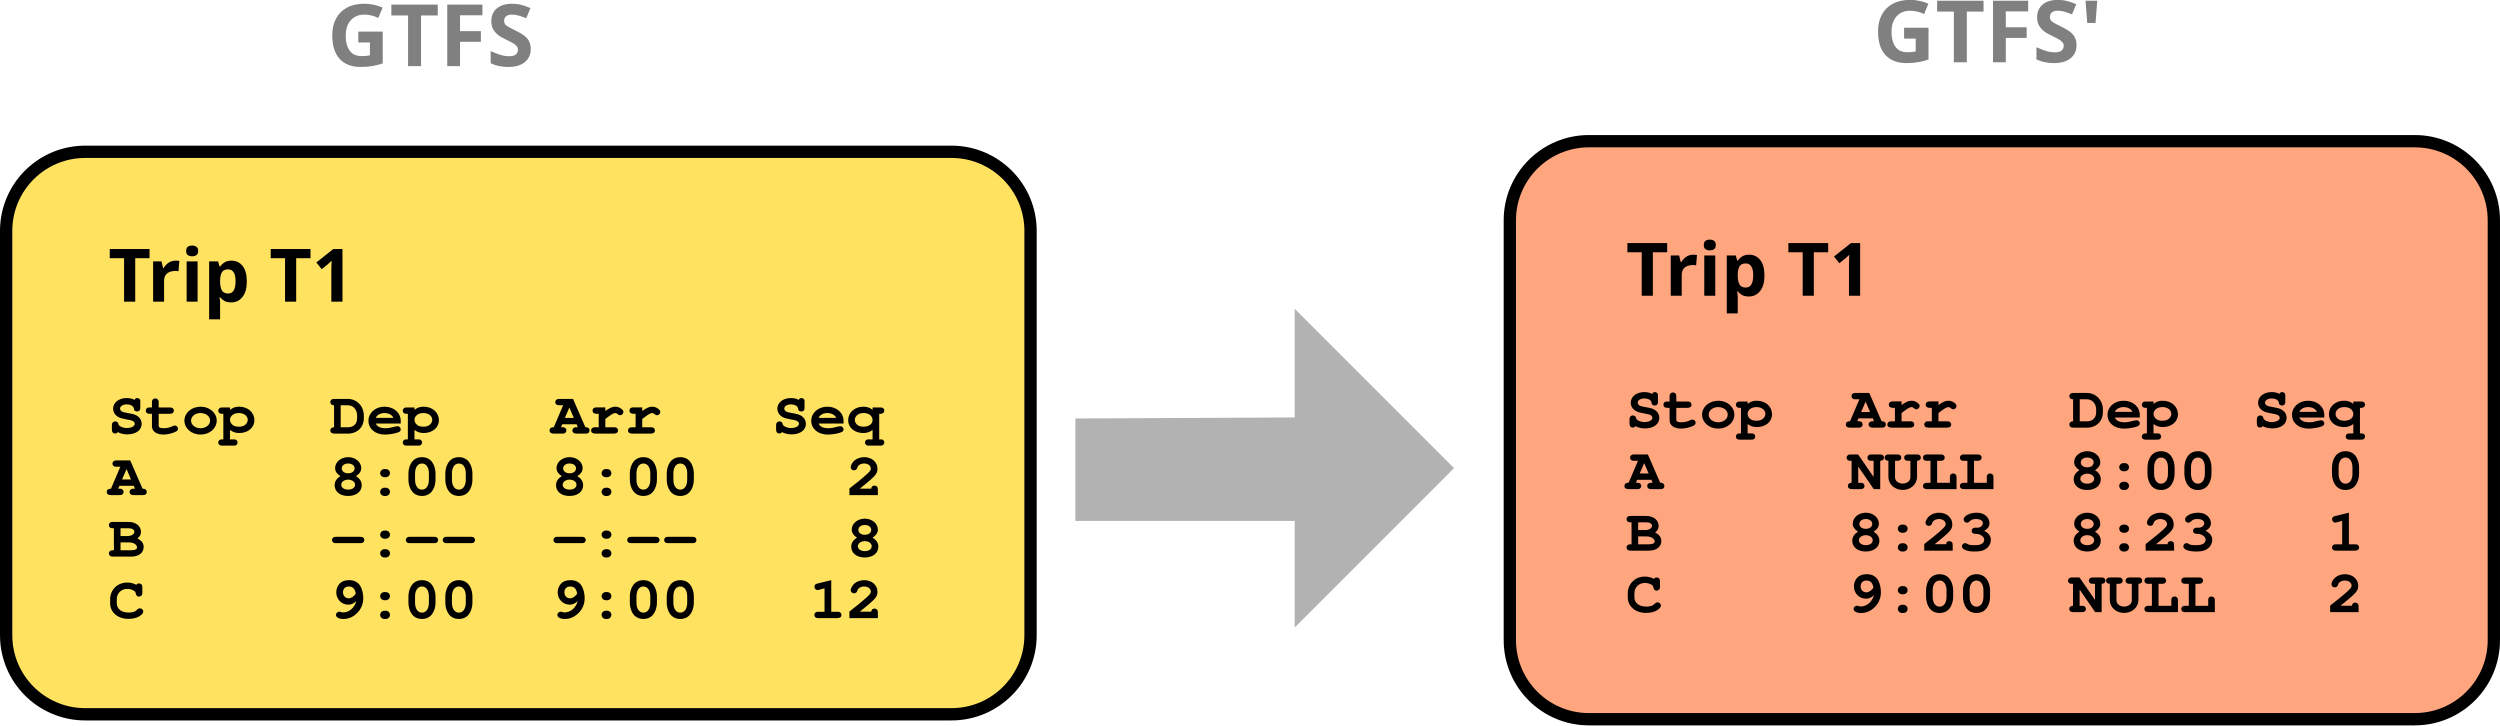
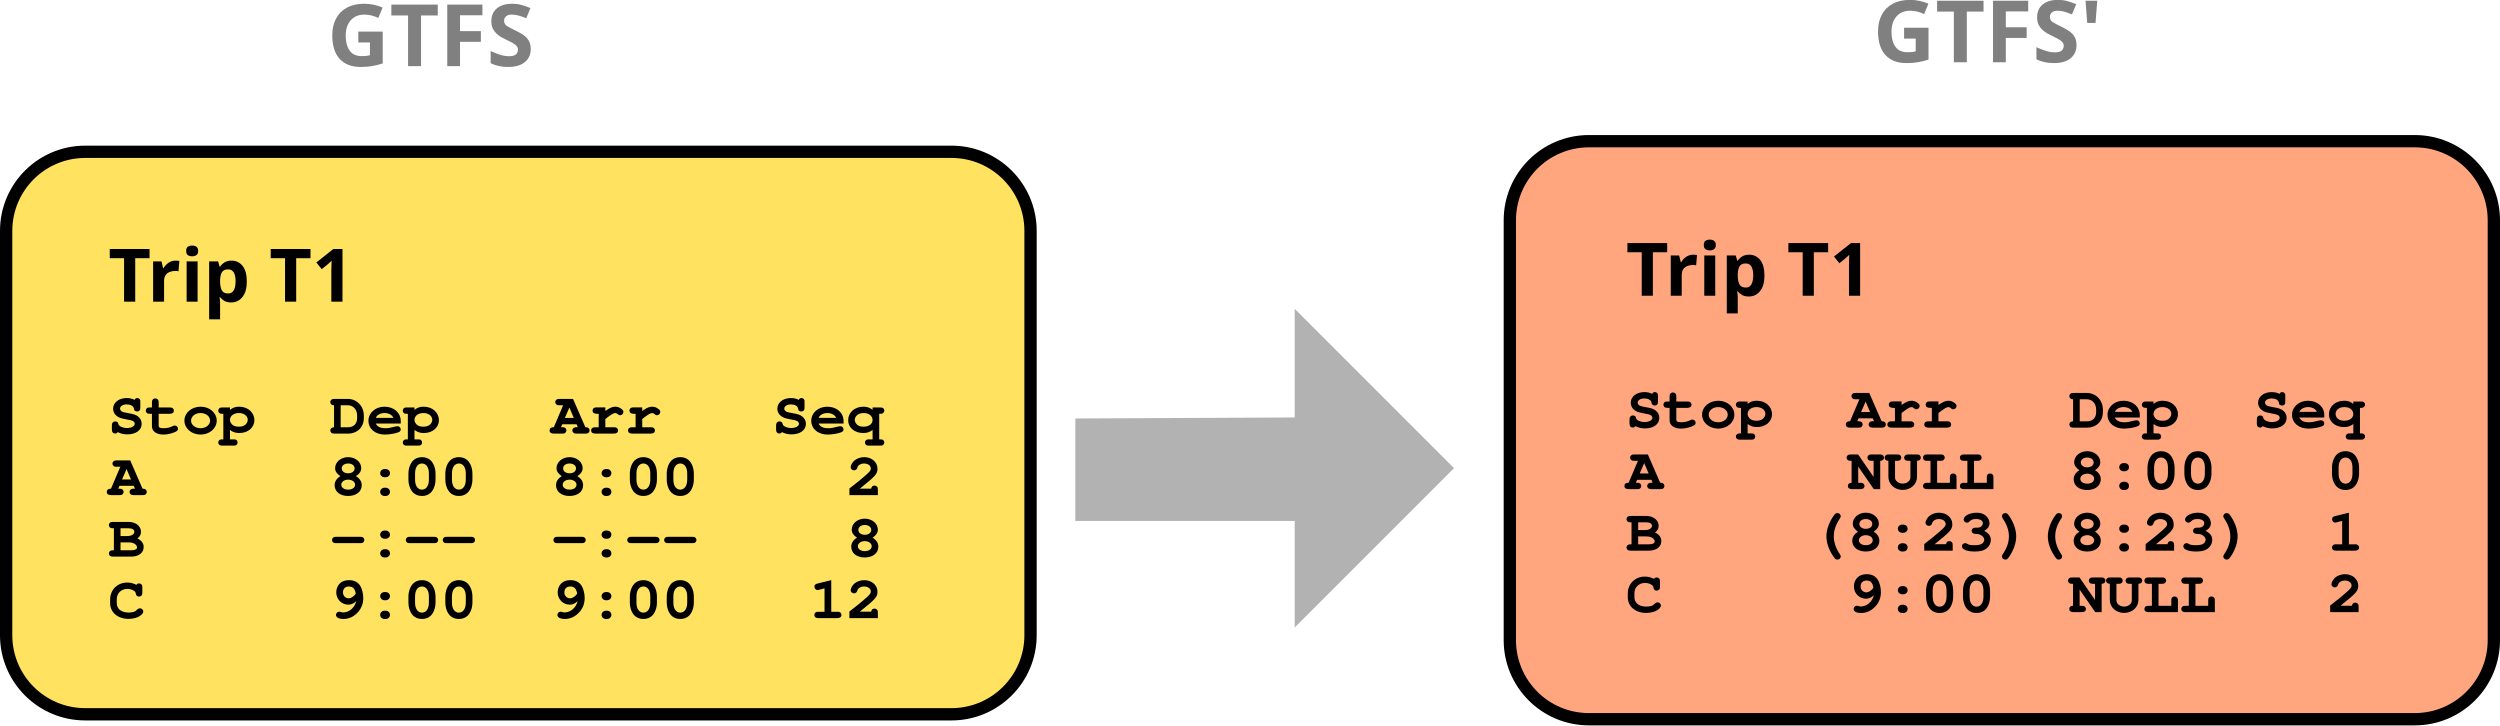
<svg xmlns="http://www.w3.org/2000/svg" width="406.488" height="117.942" id="svg3389" version="1.1">
  <defs id="defs3391">
    <marker orient="auto" refY="0" refX="0" id="Arrow1Mstart" style="overflow:visible">
      <path id="path6216" d="M 0,0 5,-5 -12.5,0 5,5 0,0 z" style="fill-rule:evenodd;stroke:#000000;stroke-width:1pt" transform="matrix(0.4,0,0,0.4,4,0)" />
    </marker>
    <marker orient="auto" refY="0" refX="0" id="Arrow1Mend" style="overflow:visible">
      <path id="path9792" d="M 0,0 5,-5 -12.5,0 5,5 0,0 z" style="fill-rule:evenodd;stroke:#000000;stroke-width:1pt" transform="matrix(-0.4,0,0,-0.4,-4,0)" />
    </marker>
    <marker orient="auto" refY="0" refX="0" id="Arrow1Mend-9" style="overflow:visible">
      <path id="path9792-6" d="M 0,0 5,-5 -12.5,0 5,5 0,0 z" style="fill-rule:evenodd;stroke:#000000;stroke-width:1pt" transform="matrix(-0.4,0,0,-0.4,-4,0)" />
    </marker>
    <marker orient="auto" refY="0" refX="0" id="Arrow1Mend-0" style="overflow:visible">
      <path id="path9792-8" d="M 0,0 5,-5 -12.5,0 5,5 0,0 z" style="fill-rule:evenodd;stroke:#000000;stroke-width:1pt" transform="matrix(-0.4,0,0,-0.4,-4,0)" />
    </marker>
    <marker orient="auto" refY="0" refX="0" id="Arrow1Mend-8" style="overflow:visible">
      <path id="path9792-2" d="M 0,0 5,-5 -12.5,0 5,5 0,0 z" style="fill-rule:evenodd;stroke:#000000;stroke-width:1pt" transform="matrix(-0.4,0,0,-0.4,-4,0)" />
    </marker>
    <marker orient="auto" refY="0" refX="0" id="Arrow1Mend-89" style="overflow:visible">
      <path id="path9792-62" d="M 0,0 5,-5 -12.5,0 5,5 0,0 z" style="fill-rule:evenodd;stroke:#000000;stroke-width:1pt" transform="matrix(-0.4,0,0,-0.4,-4,0)" />
    </marker>
    <marker orient="auto" refY="0" refX="0" id="Arrow1Mend-4" style="overflow:visible">
      <path id="path9792-9" d="M 0,0 5,-5 -12.5,0 5,5 0,0 z" style="fill-rule:evenodd;stroke:#000000;stroke-width:1pt" transform="matrix(-0.4,0,0,-0.4,-4,0)" />
    </marker>
    <marker orient="auto" refY="0" refX="0" id="marker6076" style="overflow:visible">
      <path id="path6078" d="M 0,0 5,-5 -12.5,0 5,5 0,0 z" style="fill-rule:evenodd;stroke:#000000;stroke-width:1pt" transform="matrix(-0.4,0,0,-0.4,-4,0)" />
    </marker>
    <marker orient="auto" refY="0" refX="0" id="marker6080" style="overflow:visible">
      <path id="path6082" d="M 0,0 5,-5 -12.5,0 5,5 0,0 z" style="fill-rule:evenodd;stroke:#000000;stroke-width:1pt" transform="matrix(-0.4,0,0,-0.4,-4,0)" />
    </marker>
  </defs>
  <g id="layer1" transform="translate(-58.91606,-299.3494)">
    <g transform="translate(230.6702,-60.79483)" id="g3537-9">
      <rect style="fill:#ffa67e;fill-opacity:1;stroke:#000000;stroke-width:2;stroke-miterlimit:4;stroke-opacity:1;stroke-dasharray:none" id="rect3769-3-3" width="159.995" height="93.984" x="73.738" y="383.102" ry="12.857" />
    </g>
    <g transform="translate(15.47201,-58.56531)" id="g3537">
      <rect style="fill:#ffe260;fill-opacity:1;stroke:#000000;stroke-width:2;stroke-miterlimit:4;stroke-opacity:1;stroke-dasharray:none" id="rect3769-3" width="166.561" height="91.458" x="44.444" y="382.597" ry="12.857" />
    </g>
    <path style="fill:#b2b2b2;fill-opacity:1;stroke:none" d="m 233.762,367.393 0,16.655 35.664,0 0,17.328 25.907,-25.907 -25.907,-25.907 0,17.664 z" id="path4475" />
    <text xml:space="preserve" style="font-size:40px;font-style:normal;font-weight:normal;text-align:start;line-height:100%;letter-spacing:0px;word-spacing:0px;text-anchor:start;fill:#000000;fill-opacity:1;stroke:none;font-family:Sans" x="112.128" y="310.099" id="text3761-0-7-0">
      <tspan x="112.128" y="310.099" style="font-size:14px;font-style:normal;font-variant:normal;font-weight:bold;font-stretch:normal;text-align:start;line-height:100%;text-anchor:start;fill:#808080;fill-opacity:1;font-family:Raleway;-inkscape-font-specification:Raleway" id="tspan3450-23">GTFS</tspan>
    </text>
    <text xml:space="preserve" style="font-size:40px;font-style:normal;font-weight:normal;text-align:start;line-height:100%;letter-spacing:0px;word-spacing:0px;text-anchor:start;fill:#000000;fill-opacity:1;stroke:none;font-family:Sans" x="363.463" y="309.471" id="text3761-0-7-0-5">
      <tspan x="363.463" y="309.471" style="font-size:14px;font-style:normal;font-variant:normal;font-weight:bold;font-stretch:normal;text-align:start;line-height:100%;text-anchor:start;fill:#808080;fill-opacity:1;font-family:Raleway;-inkscape-font-specification:Raleway" id="tspan3450-23-8">GTFS'</tspan>
    </text>
    <text xml:space="preserve" style="font-size:40px;font-style:normal;font-weight:normal;text-align:start;line-height:100%;letter-spacing:0px;word-spacing:0px;text-anchor:start;fill:#000000;fill-opacity:1;stroke:none;font-family:Sans" x="76.526" y="348.398" id="text3761-0-7">
      <tspan x="76.526" y="348.398" style="font-size:12px;font-style:normal;font-variant:normal;font-weight:bold;font-stretch:normal;text-align:start;line-height:100%;text-anchor:start;font-family:Raleway;-inkscape-font-specification:Raleway" id="tspan4560-7">Trip T1</tspan>
      <tspan x="76.526" y="360.398" style="font-size:10px;font-style:normal;font-variant:normal;font-weight:normal;font-stretch:normal;text-align:start;line-height:100%;text-anchor:start;font-family:Raleway;-inkscape-font-specification:Raleway" id="tspan3450" />
      <tspan x="76.526" y="369.849" style="font-size:10px;font-style:normal;font-variant:normal;font-weight:bold;font-stretch:normal;text-align:start;line-height:100%;text-anchor:start;font-family:Courier;-inkscape-font-specification:Courier Bold" id="tspan5308">Stop  Dep   Arr   Seq</tspan>
      <tspan x="76.526" y="379.849" style="font-size:10px;font-style:normal;font-variant:normal;font-weight:bold;font-stretch:normal;text-align:start;line-height:100%;text-anchor:start;font-family:Courier;-inkscape-font-specification:Courier Bold" id="tspan3097">A     8:00  8:00    2</tspan>
      <tspan x="76.526" y="389.849" style="font-size:10px;font-style:normal;font-variant:normal;font-weight:bold;font-stretch:normal;text-align:start;line-height:100%;text-anchor:start;font-family:Courier;-inkscape-font-specification:Courier Bold" id="tspan5016">B     -:--  -:--    8</tspan>
      <tspan x="76.526" y="399.849" style="font-size:10px;font-style:normal;font-variant:normal;font-weight:bold;font-stretch:normal;text-align:start;line-height:100%;text-anchor:start;font-family:Courier;-inkscape-font-specification:Courier Bold" id="tspan5018">C     9:00  9:00   12</tspan>
    </text>
    <text xml:space="preserve" style="font-size:40px;font-style:normal;font-weight:normal;text-align:start;line-height:100%;letter-spacing:0px;word-spacing:0px;text-anchor:start;fill:#000000;fill-opacity:1;stroke:none;font-family:Sans" x="323.291" y="347.432" id="text3761-0-7-2">
      <tspan x="323.291" y="347.432" style="font-size:12px;font-style:normal;font-variant:normal;font-weight:bold;font-stretch:normal;text-align:start;line-height:100%;text-anchor:start;font-family:Raleway;-inkscape-font-specification:Raleway" id="tspan4560-7-3">Trip T1</tspan>
      <tspan x="323.291" y="359.432" style="font-size:10px;font-style:normal;font-variant:normal;font-weight:normal;font-stretch:normal;text-align:start;line-height:100%;text-anchor:start;font-family:Raleway;-inkscape-font-specification:Raleway" id="tspan3450-65" />
      <tspan x="323.291" y="368.882" style="font-size:10px;font-style:normal;font-variant:normal;font-weight:bold;font-stretch:normal;text-align:start;line-height:100%;text-anchor:start;font-family:Courier;-inkscape-font-specification:Courier Bold" id="tspan5402">Stop  Arr   Dep  Seq</tspan>
      <tspan x="323.291" y="378.882" style="font-size:10px;font-style:normal;font-variant:normal;font-weight:bold;font-stretch:normal;text-align:start;line-height:100%;text-anchor:start;font-family:Courier;-inkscape-font-specification:Courier Bold" id="tspan5308-8">A     NULL  8:00   0</tspan>
-       <tspan x="323.291" y="388.882" style="font-size:10px;font-style:normal;font-variant:normal;font-weight:bold;font-stretch:normal;text-align:start;line-height:100%;text-anchor:start;font-family:Courier;-inkscape-font-specification:Courier Bold" id="tspan5016-8">B     8:23  8:23   1</tspan>
+       <tspan x="323.291" y="388.882" style="font-size:10px;font-style:normal;font-variant:normal;font-weight:bold;font-stretch:normal;text-align:start;line-height:100%;text-anchor:start;font-family:Courier;-inkscape-font-specification:Courier Bold" id="tspan5016-8">B    (8:23)(8:23)  1</tspan>
      <tspan x="323.291" y="398.882" style="font-size:10px;font-style:normal;font-variant:normal;font-weight:bold;font-stretch:normal;text-align:start;line-height:100%;text-anchor:start;font-family:Courier;-inkscape-font-specification:Courier Bold" id="tspan5018-5">C     9:00  NULL   2</tspan>
    </text>
  </g>
</svg>
